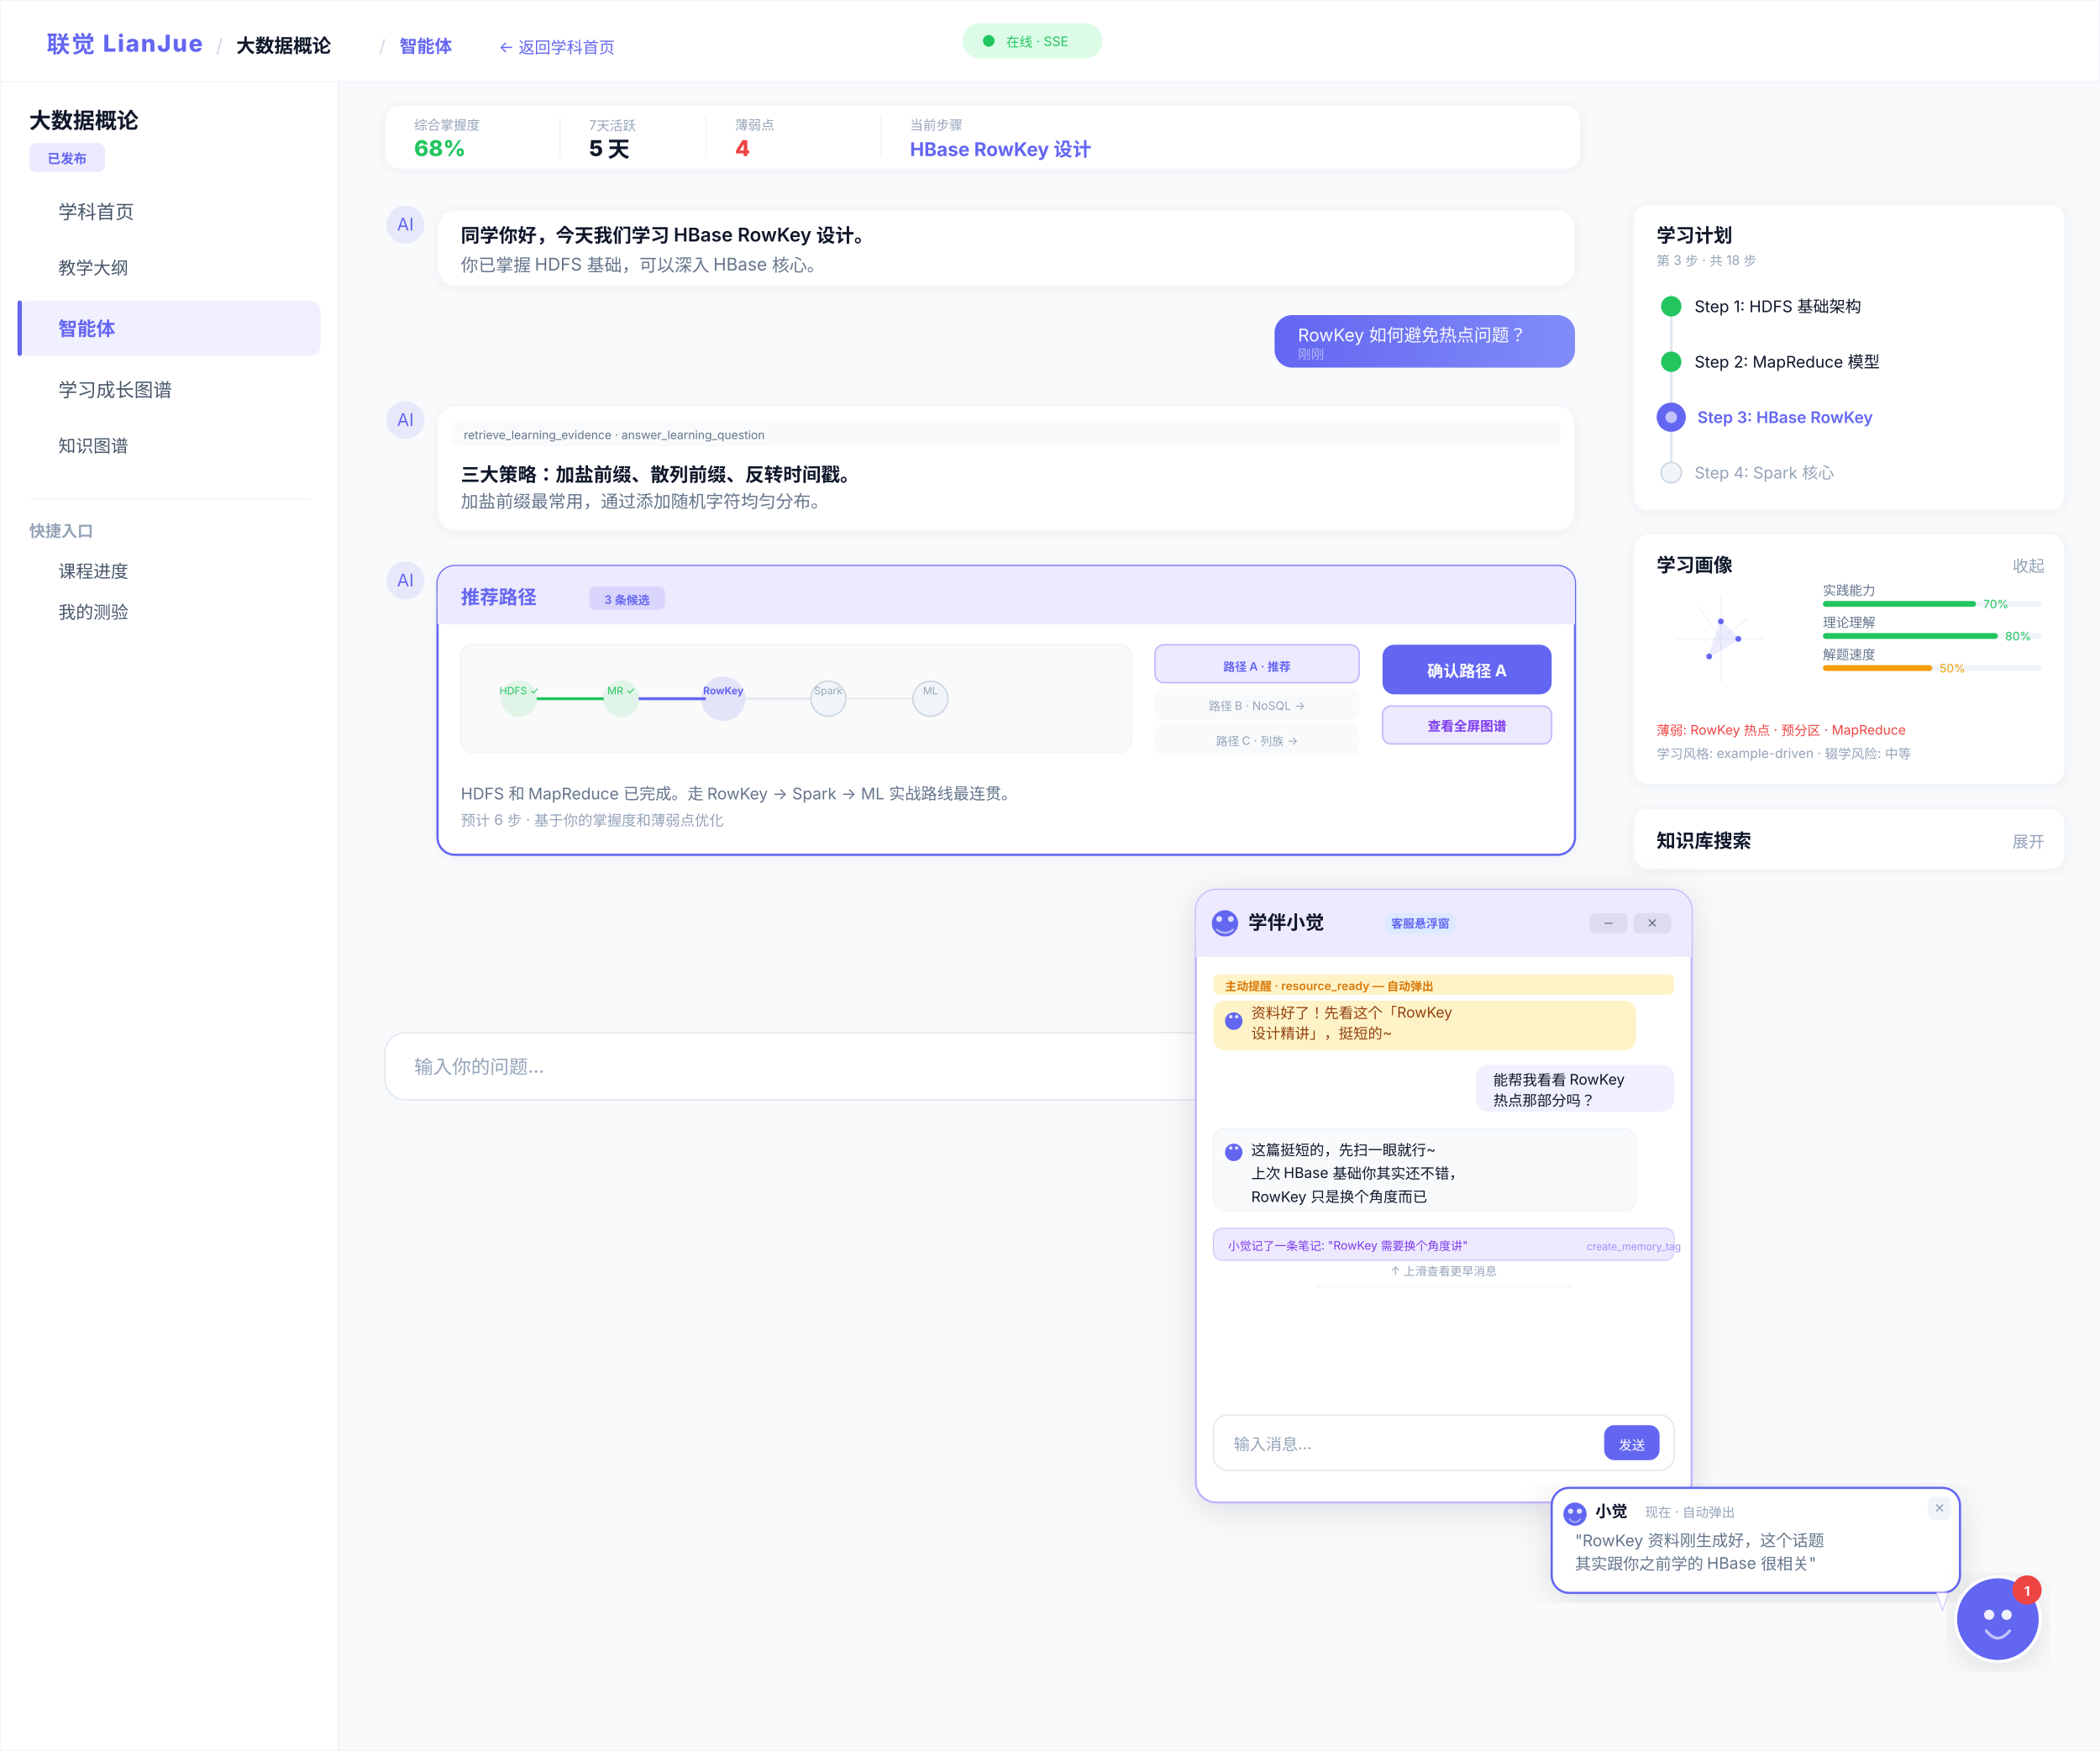
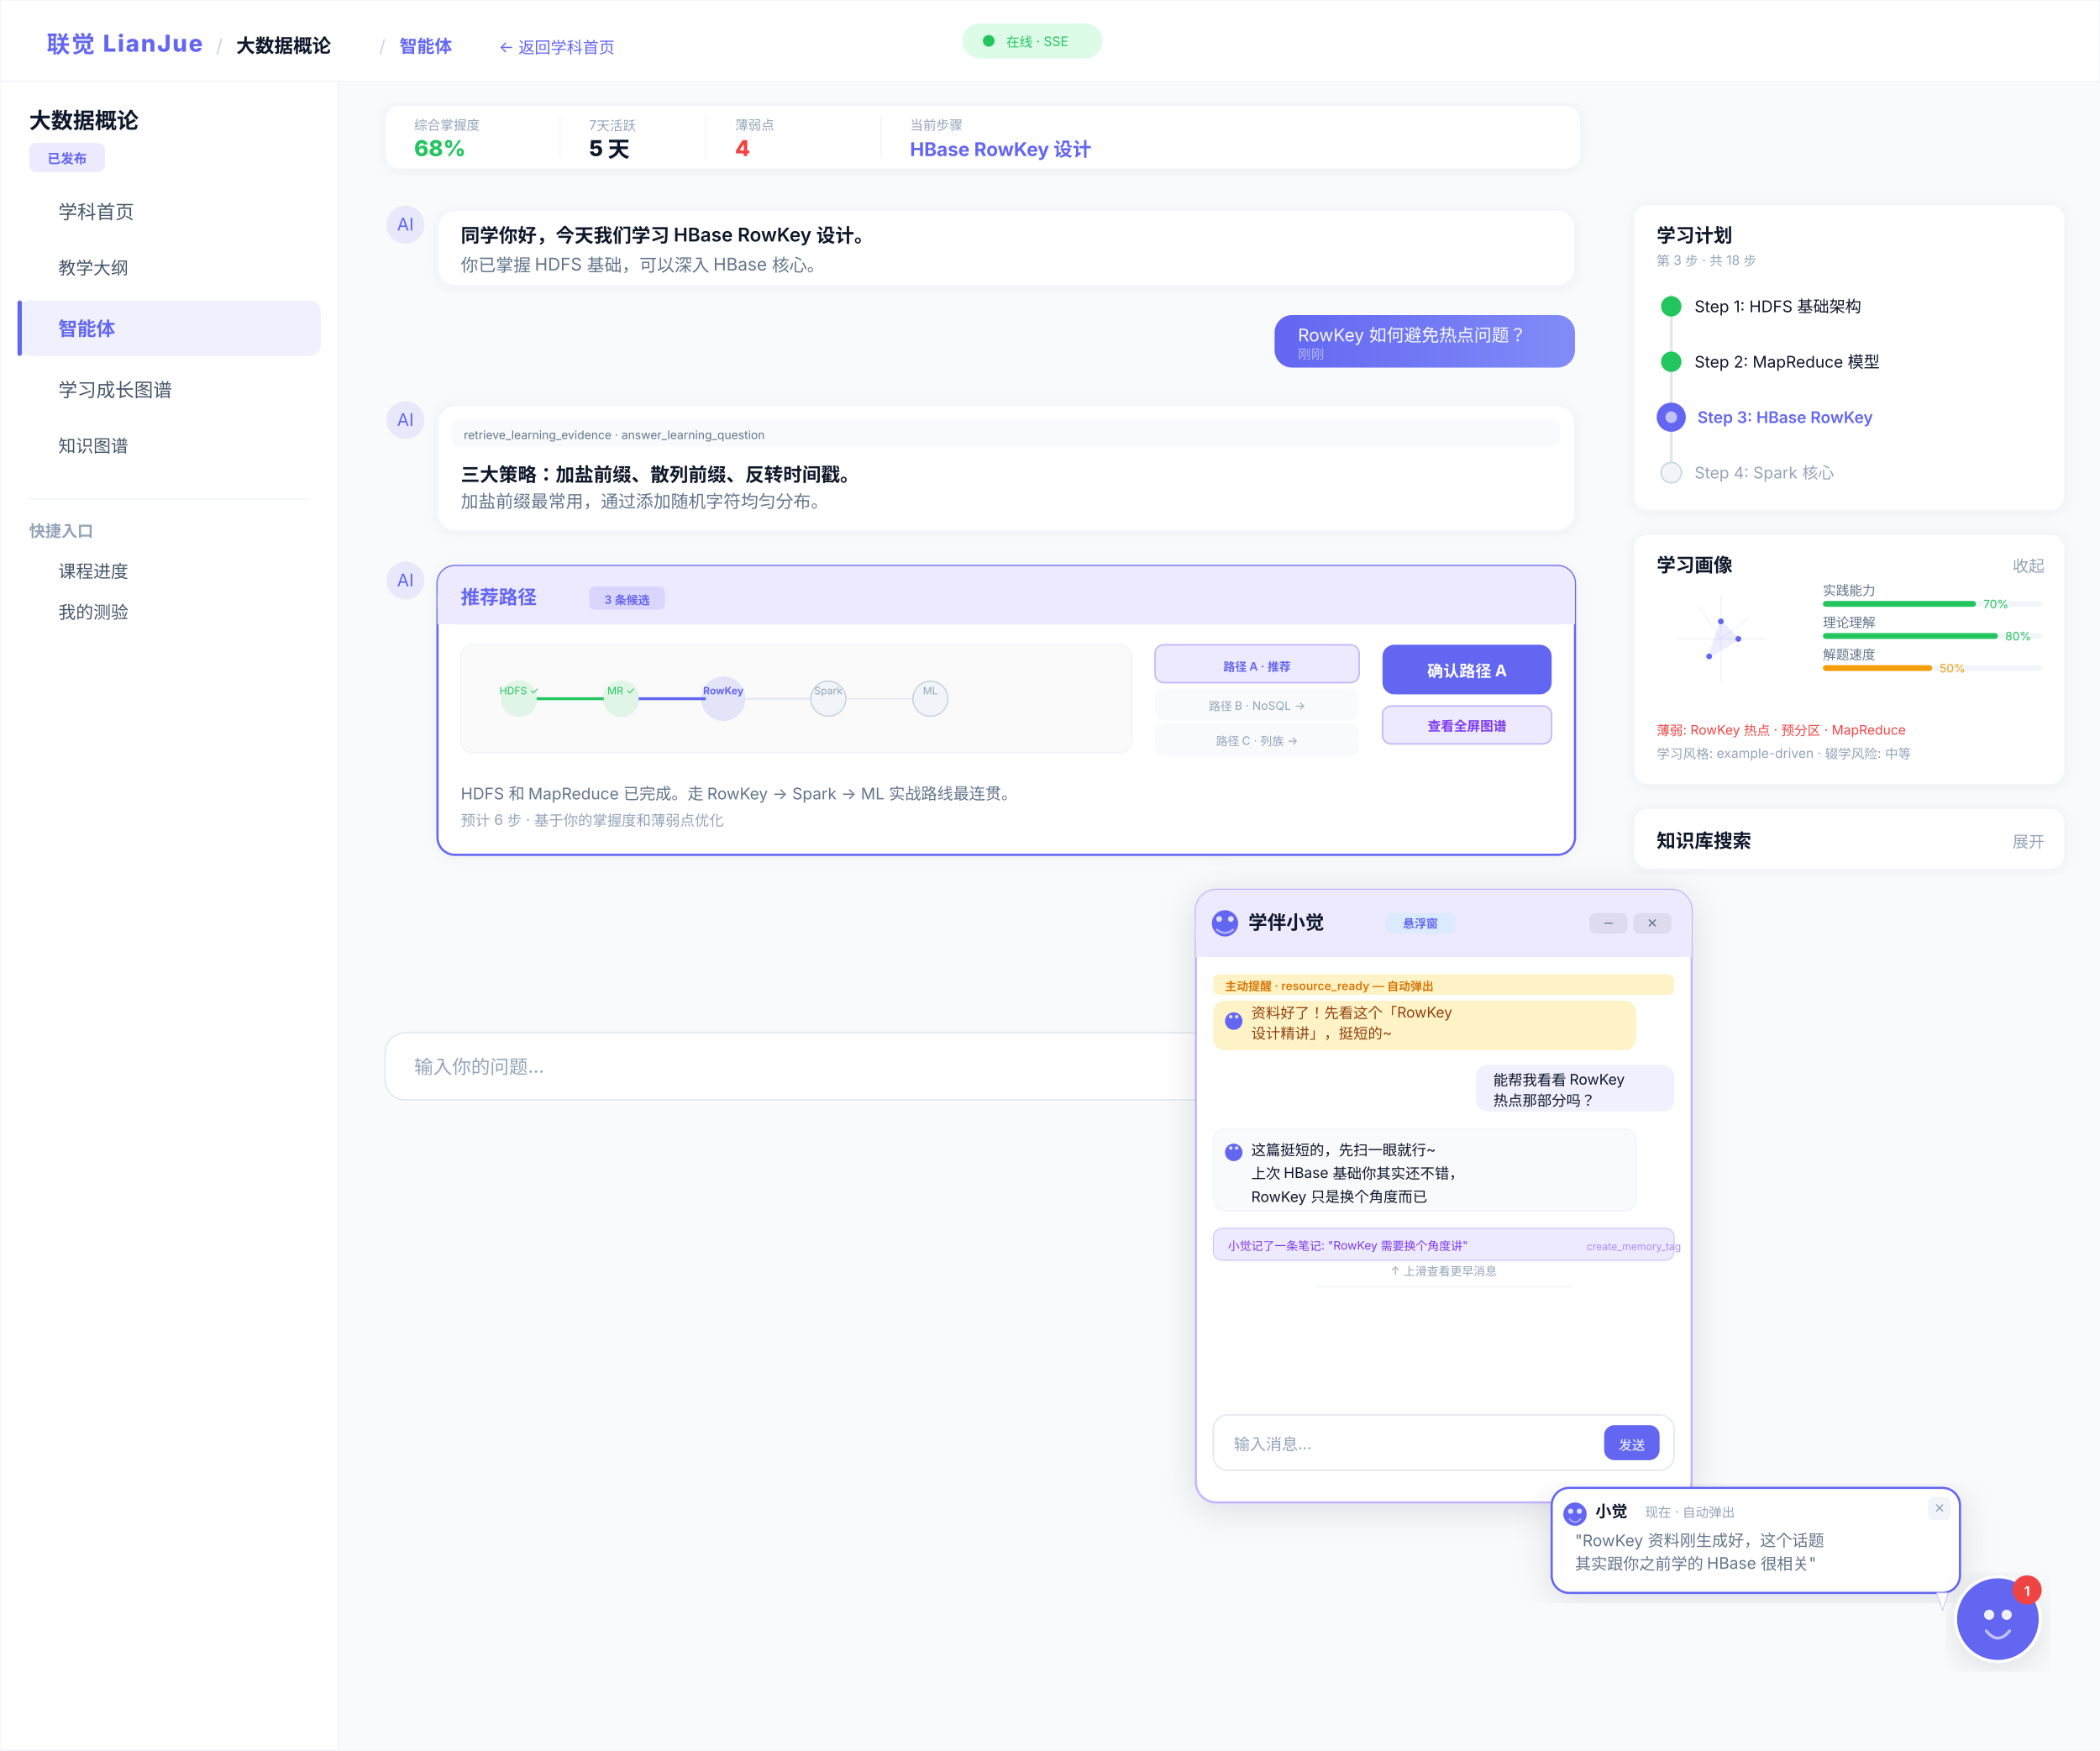
<svg xmlns="http://www.w3.org/2000/svg" viewBox="0 0 1440 1200" font-family="Inter, system-ui, sans-serif">
  <defs>
    <filter id="ss">
      <feDropShadow dx="0" dy="1" stdDeviation="4" flood-color="#0f172a" flood-opacity="0.05" />
    </filter>
    <filter id="fabS">
      <feDropShadow dx="0" dy="4" stdDeviation="12" flood-color="#0f172a" flood-opacity="0.12" />
    </filter>
    <linearGradient id="msgU">
      <stop offset="0%" stop-color="#6366f1" />
      <stop offset="100%" stop-color="#818cf8" />
    </linearGradient>
  </defs>
  <rect width="1440" height="1200" fill="#f8fafc" />
  <rect x="0" y="0" width="1440" height="56" fill="#fff" stroke="#f1f5f9" />
  <text x="32" y="36" font-size="16" font-weight="800" fill="#6366f1" letter-spacing="1">联觉 LianJue</text>
  <text x="148" y="36" font-size="13" fill="#cbd5e1">/</text>
  <text x="162" y="36" font-size="13" font-weight="600" fill="#0f172a">大数据概论</text>
  <text x="260" y="36" fill="#cbd5e1">/</text>
  <text x="274" y="36" font-weight="600" fill="#6366f1">智能体</text>
  <text x="342" y="36" font-size="11" fill="#6366f1">← 返回学科首页</text>
  <rect x="660" y="16" width="96" height="24" rx="12" fill="#dcfce7" />
  <circle cx="678" cy="28" r="4" fill="#22c55e" />
  <text x="690" y="32" font-size="9" fill="#22c55e">在线 · SSE</text>
  <rect x="0" y="56" width="232" height="1144" fill="#fff" stroke="#f1f5f9" />
  <text x="20" y="88" font-size="15" font-weight="700" fill="#0f172a">大数据概论</text>
  <rect x="20" y="98" width="52" height="20" rx="5" fill="#ede9fe" />
  <text x="46" y="112" font-size="9" font-weight="600" fill="#6366f1" text-anchor="middle">已发布</text>
  <text x="40" y="150" font-size="13" fill="#475569">学科首页</text>
  <text x="40" y="188" fill="#475569">教学大纲</text>
  <rect x="12" y="206" width="208" height="38" rx="8" fill="#6366f1" opacity="0.1" />
  <rect x="12" y="206" width="3" height="38" rx="1.5" fill="#6366f1" />
  <text x="40" y="230" font-size="13" font-weight="700" fill="#6366f1">智能体</text>
  <text x="40" y="272" font-size="13" fill="#475569">学习成长图谱</text>
  <text x="40" y="310" fill="#475569">知识图谱</text>
  <line x1="20" y1="342" x2="212" y2="342" stroke="#f1f5f9" />
  <text x="20" y="368" font-size="11" fill="#94a3b8" font-weight="600">快捷入口</text>
  <text x="40" y="396" font-size="12" fill="#475569">课程进度</text>
  <text x="40" y="424" fill="#475569">我的测验</text>
  <g transform="translate(264,72)">
    <rect x="0" y="0" width="820" height="44" rx="10" fill="#fff" stroke="#f1f5f9" filter="url(#ss)" />
    <g transform="translate(20,8)">
      <text x="0" y="9" font-size="9" fill="#94a3b8">综合掌握度</text>
      <text x="0" y="27" font-size="15" font-weight="800" fill="#22c55e">68%</text>
    </g>
    <line x1="120" y1="8" x2="120" y2="36" stroke="#f1f5f9" />
    <g transform="translate(140,8)">
      <text x="0" y="9" font-size="9" fill="#94a3b8">7天活跃</text>
      <text x="0" y="27" font-size="15" font-weight="800" fill="#0f172a">5 天</text>
    </g>
    <line x1="220" y1="8" x2="220" y2="36" stroke="#f1f5f9" />
    <g transform="translate(240,8)">
      <text x="0" y="9" font-size="9" fill="#94a3b8">薄弱点</text>
      <text x="0" y="27" font-size="15" font-weight="800" fill="#ef4444">4</text>
    </g>
    <line x1="340" y1="8" x2="340" y2="36" stroke="#f1f5f9" />
    <g transform="translate(360,8)">
      <text x="0" y="9" font-size="9" fill="#94a3b8">当前步骤</text>
      <text x="0" y="27" font-size="13" font-weight="700" fill="#6366f1">HBase RowKey 设计</text>
    </g>
  </g>
  <g transform="translate(264,140)">
    <circle cx="14" cy="14" r="13" fill="#6366f1" opacity="0.12" />
    <text x="14" y="18" font-size="12" fill="#6366f1" text-anchor="middle">AI</text>
    <g transform="translate(36,4)">
      <rect x="0" y="0" width="780" height="52" rx="12" fill="#fff" stroke="#f1f5f9" filter="url(#ss)" />
      <text x="16" y="22" font-size="13" fill="#0f172a" font-weight="600">同学你好，今天我们学习 HBase RowKey 设计。</text>
      <text x="16" y="42" font-size="12" fill="#64748b">你已掌握 HDFS 基础，可以深入 HBase 核心。</text>
    </g>
    <g transform="translate(0,76)">
      <rect x="610" y="0" width="206" height="36" rx="12" fill="url(#msgU)" />
      <text x="626" y="18" font-size="12" fill="rgba(255,255,255,0.95)">RowKey 如何避免热点问题？</text>
      <text x="626" y="30" font-size="9" fill="rgba(255,255,255,0.5)">刚刚</text>
    </g>
    <g transform="translate(0,134)">
      <circle cx="14" cy="14" r="13" fill="#6366f1" opacity="0.12" />
      <text x="14" y="18" font-size="12" fill="#6366f1" text-anchor="middle">AI</text>
      <g transform="translate(36,4)">
        <rect x="0" y="0" width="780" height="86" rx="12" fill="#fff" stroke="#f1f5f9" filter="url(#ss)" />
        <rect x="10" y="10" width="760" height="18" rx="4" fill="#f8fafc" />
        <text x="18" y="23" font-size="8" fill="#64748b">retrieve_learning_evidence · answer_learning_question</text>
        <text x="16" y="52" font-size="13" fill="#0f172a" font-weight="600">三大策略：加盐前缀、散列前缀、反转时间戳。</text>
        <text x="16" y="70" font-size="12" fill="#64748b">加盐前缀最常用，通过添加随机字符均匀分布。</text>
      </g>
    </g>
    <g transform="translate(0,244)">
      <circle cx="14" cy="14" r="13" fill="#6366f1" opacity="0.12" />
      <text x="14" y="18" font-size="12" fill="#6366f1" text-anchor="middle">AI</text>
      <g transform="translate(36,4)">
        <rect x="0" y="0" width="780" height="198" rx="12" fill="#fff" stroke="#6366f1" stroke-width="1.5" filter="url(#ss)" />
        <rect x="0" y="0" width="780" height="40" rx="12" fill="#ede9fe" />
        <rect x="0" y="20" width="780" height="20" fill="#ede9fe" />
        <text x="16" y="26" font-size="13" font-weight="700" fill="#6366f1">推荐路径</text>
        <rect x="104" y="14" width="52" height="16" rx="4" fill="#6366f1" opacity="0.15" />
        <text x="130" y="26" font-size="8" font-weight="600" fill="#6366f1" text-anchor="middle">3 条候选</text>
        <g transform="translate(16,54)">
          <rect x="0" y="0" width="460" height="74" rx="8" fill="#fafafa" stroke="#f1f5f9" />
          <circle cx="40" cy="37" r="12" fill="#22c55e" opacity="0.12" stroke="#22c55e" />
          <text x="40" y="34" font-size="7" fill="#22c55e" text-anchor="middle">HDFS ✓</text>
          <line x1="52" y1="37" x2="98" y2="37" stroke="#22c55e" stroke-width="2" />
          <circle cx="110" cy="37" r="12" fill="#22c55e" opacity="0.12" stroke="#22c55e" />
          <text x="110" y="34" font-size="7" fill="#22c55e" text-anchor="middle">MR ✓</text>
          <line x1="122" y1="37" x2="168" y2="37" stroke="#6366f1" stroke-width="2" />
          <circle cx="180" cy="37" r="14" fill="#6366f1" opacity="0.15" stroke="#6366f1" stroke-width="2.5" />
          <text x="180" y="34" font-size="7" font-weight="700" fill="#6366f1" text-anchor="middle">RowKey</text>
          <line x1="194" y1="37" x2="240" y2="37" stroke="#e2e8f0" stroke-width="1.5" />
          <circle cx="252" cy="37" r="12" fill="#f1f5f9" stroke="#cbd5e1" />
          <text x="252" y="34" font-size="7" fill="#94a3b8" text-anchor="middle">Spark</text>
          <line x1="264" y1="37" x2="310" y2="37" stroke="#e2e8f0" />
          <circle cx="322" cy="37" r="12" fill="#f1f5f9" stroke="#cbd5e1" />
          <text x="322" y="34" font-size="7" fill="#94a3b8" text-anchor="middle">ML</text>
        </g>
        <g transform="translate(492,54)">
          <rect x="0" y="0" width="140" height="26" rx="6" fill="#ede9fe" stroke="#c4b5fd" />
          <text x="70" y="18" font-size="8" font-weight="600" fill="#6366f1" text-anchor="middle">路径 A · 推荐</text>
          <rect x="0" y="30" width="140" height="22" rx="6" fill="#f8fafc" />
          <text x="70" y="45" font-size="8" fill="#94a3b8" text-anchor="middle">路径 B · NoSQL →</text>
          <rect x="0" y="54" width="140" height="22" rx="6" fill="#f8fafc" />
          <text x="70" y="69" font-size="8" fill="#94a3b8" text-anchor="middle">路径 C · 列族 →</text>
        </g>
        <g transform="translate(648,54)">
          <rect x="0" y="0" width="116" height="34" rx="8" fill="#6366f1" />
          <text x="58" y="22" font-size="11" font-weight="700" fill="#fff" text-anchor="middle">确认路径 A</text>
          <rect x="0" y="42" width="116" height="26" rx="6" fill="#ede9fe" stroke="#c4b5fd" />
          <text x="58" y="59" font-size="9" font-weight="600" fill="#7c3aed" text-anchor="middle">查看全屏图谱</text>
        </g>
        <text x="16" y="160" font-size="11" fill="#64748b">HDFS 和 MapReduce 已完成。走 RowKey → Spark → ML 实战路线最连贯。</text>
        <text x="16" y="178" font-size="10" fill="#94a3b8">预计 6 步 · 基于你的掌握度和薄弱点优化</text>
      </g>
    </g>
    <g transform="translate(0,568)">
      <rect x="0" y="0" width="816" height="46" rx="14" fill="#fff" stroke="#e2e8f0" />
      <text x="20" y="28" font-size="13" fill="#94a3b8">输入你的问题...</text>
      <rect x="758" y="9" width="44" height="28" rx="8" fill="#6366f1" />
      <text x="780" y="28" font-size="11" fill="#fff" text-anchor="middle">发送</text>
    </g>
  </g>
  <g transform="translate(1120,140)">
    <rect x="0" y="0" width="296" height="210" rx="10" fill="#fff" stroke="#f1f5f9" filter="url(#ss)" />
    <text x="16" y="26" font-size="13" font-weight="700" fill="#0f172a">学习计划</text>
    <text x="16" y="42" font-size="9" fill="#94a3b8">第 3 步 · 共 18 步</text>
    <line x1="26" y1="62" x2="26" y2="190" stroke="#e2e8f0" stroke-width="2" />
    <circle cx="26" cy="70" r="7" fill="#22c55e" />
    <text x="42" y="74" font-size="11" fill="#0f172a">Step 1: HDFS 基础架构</text>
    <circle cx="26" cy="108" r="7" fill="#22c55e" />
    <text x="42" y="112" font-size="11" fill="#0f172a">Step 2: MapReduce 模型</text>
    <circle cx="26" cy="146" r="10" fill="#6366f1" />
    <circle cx="26" cy="146" r="4" fill="#fff" opacity="0.6" />
    <text x="44" y="150" font-size="11" font-weight="600" fill="#6366f1">Step 3: HBase RowKey</text>
    <circle cx="26" cy="184" r="7" fill="#f1f5f9" stroke="#cbd5e1" />
    <text x="42" y="188" font-size="11" fill="#94a3b8">Step 4: Spark 核心</text>
  </g>
  <g transform="translate(1120,366)">
    <rect x="0" y="0" width="296" height="172" rx="10" fill="#fff" stroke="#f1f5f9" filter="url(#ss)" />
    <text x="16" y="26" font-size="13" font-weight="700" fill="#0f172a">学习画像</text>
    <text x="260" y="26" font-size="11" fill="#94a3b8">收起</text>
    <g transform="translate(30,42)">
      <line x1="0" y1="30" x2="60" y2="30" stroke="#f1f5f9" />
      <line x1="30" y1="0" x2="30" y2="60" stroke="#f1f5f9" />
      <line x1="30" y1="30" x2="15" y2="8" stroke="#f1f5f9" />
      <line x1="30" y1="30" x2="50" y2="15" stroke="#f1f5f9" />
      <polygon points="42,30 30,18 22,42" fill="#6366f1" opacity="0.12" stroke="#6366f1" stroke-width="1.5" />
      <circle cx="42" cy="30" r="2" fill="#6366f1" />
      <circle cx="30" cy="18" r="2" fill="#6366f1" />
      <circle cx="22" cy="42" r="2" fill="#6366f1" />
    </g>
    <g transform="translate(130,42)">
      <text x="0" y="0" font-size="9" fill="#64748b">实践能力</text>
      <rect x="0" y="4" width="150" height="4" rx="2" fill="#f1f5f9" />
      <rect x="0" y="4" width="105" height="4" rx="2" fill="#22c55e" />
      <text x="110" y="9" font-size="8" fill="#22c55e">70%</text>
      <text x="0" y="22" font-size="9" fill="#64748b">理论理解</text>
      <rect x="0" y="26" width="150" height="4" rx="2" fill="#f1f5f9" />
      <rect x="0" y="26" width="120" height="4" rx="2" fill="#22c55e" />
      <text x="125" y="31" font-size="8" fill="#22c55e">80%</text>
      <text x="0" y="44" font-size="9" fill="#64748b">解题速度</text>
      <rect x="0" y="48" width="150" height="4" rx="2" fill="#f1f5f9" />
      <rect x="0" y="48" width="75" height="4" rx="2" fill="#f59e0b" />
      <text x="80" y="53" font-size="8" fill="#f59e0b">50%</text>
    </g>
    <text x="16" y="138" font-size="9" fill="#ef4444">薄弱: RowKey 热点 · 预分区 · MapReduce</text>
    <text x="16" y="154" font-size="9" fill="#94a3b8">学习风格: example-driven · 辍学风险: 中等</text>
  </g>
  <g transform="translate(1120,554)">
    <rect x="0" y="0" width="296" height="42" rx="10" fill="#fff" stroke="#f1f5f9" filter="url(#ss)" />
    <text x="16" y="27" font-size="13" font-weight="700" fill="#0f172a">知识库搜索</text>
    <text x="260" y="27" font-size="11" fill="#94a3b8">展开</text>
  </g>
  <g transform="translate(820,610)">
    <rect x="0" y="0" width="340" height="420" rx="14" fill="#fff" stroke="#c4b5fd" stroke-width="1.5" filter="url(#fabS)" />
    <rect x="0" y="0" width="340" height="46" rx="14" fill="#ede9fe" />
    <rect x="0" y="23" width="340" height="23" fill="#ede9fe" />
    <circle cx="20" cy="23" r="9" fill="#6366f1" />
    <circle cx="16" cy="20" r="2" fill="#fff" opacity="0.8" />
    <circle cx="24" cy="20" r="2" fill="#fff" opacity="0.8" />
    <path d="M14,27 Q20,32 26,27" stroke="#fff" fill="none" stroke-width="1.5" opacity="0.5" />
    <text x="36" y="27" font-size="13" font-weight="700" fill="#0f172a">学伴小觉</text>
    <rect x="130" y="16" width="48" height="14" rx="4" fill="#dbeafe" />
-     <text x="154" y="26" font-size="8" font-weight="600" fill="#6366f1" text-anchor="middle">客服悬浮窗</text>
+     <text x="154" y="26" font-size="8" font-weight="600" fill="#6366f1" text-anchor="middle">悬浮窗</text>
    <rect x="270" y="16" width="26" height="14" rx="4" fill="rgba(0,0,0,0.06)" />
    <text x="283" y="26" font-size="9" fill="#64748b" text-anchor="middle">─</text>
    <rect x="300" y="16" width="26" height="14" rx="4" fill="rgba(0,0,0,0.06)" />
    <text x="313" y="26" font-size="9" fill="#64748b" text-anchor="middle">✕</text>
    <g transform="translate(12,58)">
      <rect x="0" y="0" width="316" height="14" rx="4" fill="#fef3c7" />
      <text x="8" y="11" font-size="8" font-weight="600" fill="#d97706">主动提醒 · resource_ready — 自动弹出</text>
      <rect x="0" y="18" width="290" height="34" rx="8" fill="#fef3c7" />
      <circle cx="14" cy="32" r="6" fill="#6366f1" />
      <circle cx="12" cy="29" r="1.2" fill="#fff" opacity="0.8" />
      <circle cx="16" cy="29" r="1.2" fill="#fff" opacity="0.8" />
      <text x="26" y="30" font-size="10" fill="#92400e">资料好了！先看这个「RowKey</text>
      <text x="26" y="44" font-size="10" fill="#92400e">设计精讲」，挺短的~</text>
    </g>
    <g transform="translate(12,120)">
      <rect x="180" y="0" width="136" height="32" rx="8" fill="#6366f1" opacity="0.1" />
      <text x="192" y="14" font-size="10" fill="#0f172a">能帮我看看 RowKey</text>
      <text x="192" y="28" font-size="10" fill="#0f172a">热点那部分吗？</text>
    </g>
    <g transform="translate(12,164)">
      <rect x="0" y="0" width="290" height="56" rx="8" fill="#f8fafc" stroke="#f1f5f9" />
      <circle cx="14" cy="16" r="6" fill="#6366f1" />
      <circle cx="12" cy="13" r="1.2" fill="#fff" opacity="0.8" />
      <circle cx="16" cy="13" r="1.2" fill="#fff" opacity="0.8" />
      <text x="26" y="18" font-size="10" fill="#0f172a">这篇挺短的，先扫一眼就行~</text>
      <text x="26" y="34" font-size="10" fill="#0f172a">上次 HBase 基础你其实还不错，</text>
      <text x="26" y="50" font-size="10" fill="#0f172a">RowKey 只是换个角度而已</text>
    </g>
    <g transform="translate(12,232)">
      <rect x="0" y="0" width="316" height="22" rx="6" fill="#ede9fe" stroke="#c4b5fd" stroke-width="0.5" />
      <text x="10" y="15" font-size="8" fill="#7c3aed">小觉记了一条笔记: "RowKey 需要换个角度讲"</text>
      <text x="256" y="15" font-size="7" fill="#a78bfa">create_memory_tag</text>
    </g>
    <g transform="translate(12,264)">
      <text x="158" y="0" font-size="8" fill="#94a3b8" text-anchor="middle">↑ 上滑查看更早消息</text>
      <line x1="70" y1="8" x2="246" y2="8" stroke="#f1f5f9" />
    </g>
    <g transform="translate(12,360)">
      <rect x="0" y="0" width="316" height="38" rx="10" fill="#fff" stroke="#e2e8f0" />
      <text x="14" y="24" font-size="11" fill="#94a3b8">输入消息...</text>
      <rect x="268" y="7" width="38" height="24" rx="7" fill="#6366f1" />
      <text x="287" y="24" font-size="9" fill="#fff" text-anchor="middle">发送</text>
    </g>
  </g>
  <g transform="translate(1064,1020)">
    <rect x="0" y="0" width="280" height="72" rx="12" fill="#fff" stroke="#6366f1" stroke-width="1.5" filter="url(#fabS)" />
    <rect x="258" y="6" width="16" height="16" rx="4" fill="#f1f5f9" />
    <text x="266" y="17" font-size="9" fill="#94a3b8" text-anchor="middle">✕</text>
    <circle cx="16" cy="18" r="8" fill="#6366f1" />
    <circle cx="13" cy="16" r="1.8" fill="#fff" opacity="0.8" />
    <circle cx="19" cy="16" r="1.8" fill="#fff" opacity="0.8" />
    <path d="M12,21 Q16,26 20,21" stroke="#fff" fill="none" stroke-width="1" opacity="0.5" />
    <text x="30" y="20" font-size="11" font-weight="700" fill="#0f172a">小觉</text>
    <text x="64" y="20" font-size="9" fill="#94a3b8">现在 · 自动弹出</text>
    <text x="16" y="40" font-size="11" fill="#64748b">"RowKey 资料刚生成好，这个话题</text>
    <text x="16" y="56" font-size="11" fill="#64748b">其实跟你之前学的 HBase 很相关"</text>
    <polygon points="264,72 272,72 268,84" fill="#fff" stroke="#c4b5fd" stroke-width="0.5" />
  </g>
  <g transform="translate(1370,1110)">
    <circle cx="0" cy="0" r="30" fill="#fff" filter="url(#fabS)" />
    <circle cx="0" cy="0" r="28" fill="#6366f1" />
    <circle cx="-6" cy="-3" r="3.5" fill="#fff" opacity="0.9" />
    <circle cx="6" cy="-3" r="3.5" fill="#fff" opacity="0.9" />
    <path d="M-8,8 Q0,18 8,8" stroke="#fff" fill="none" stroke-width="2" opacity="0.6" stroke-linecap="round" />
    <circle cx="20" cy="-20" r="10" fill="#ef4444" />
    <text x="20" y="-16" font-size="9" font-weight="700" fill="#fff" text-anchor="middle">1</text>
  </g>
</svg>
